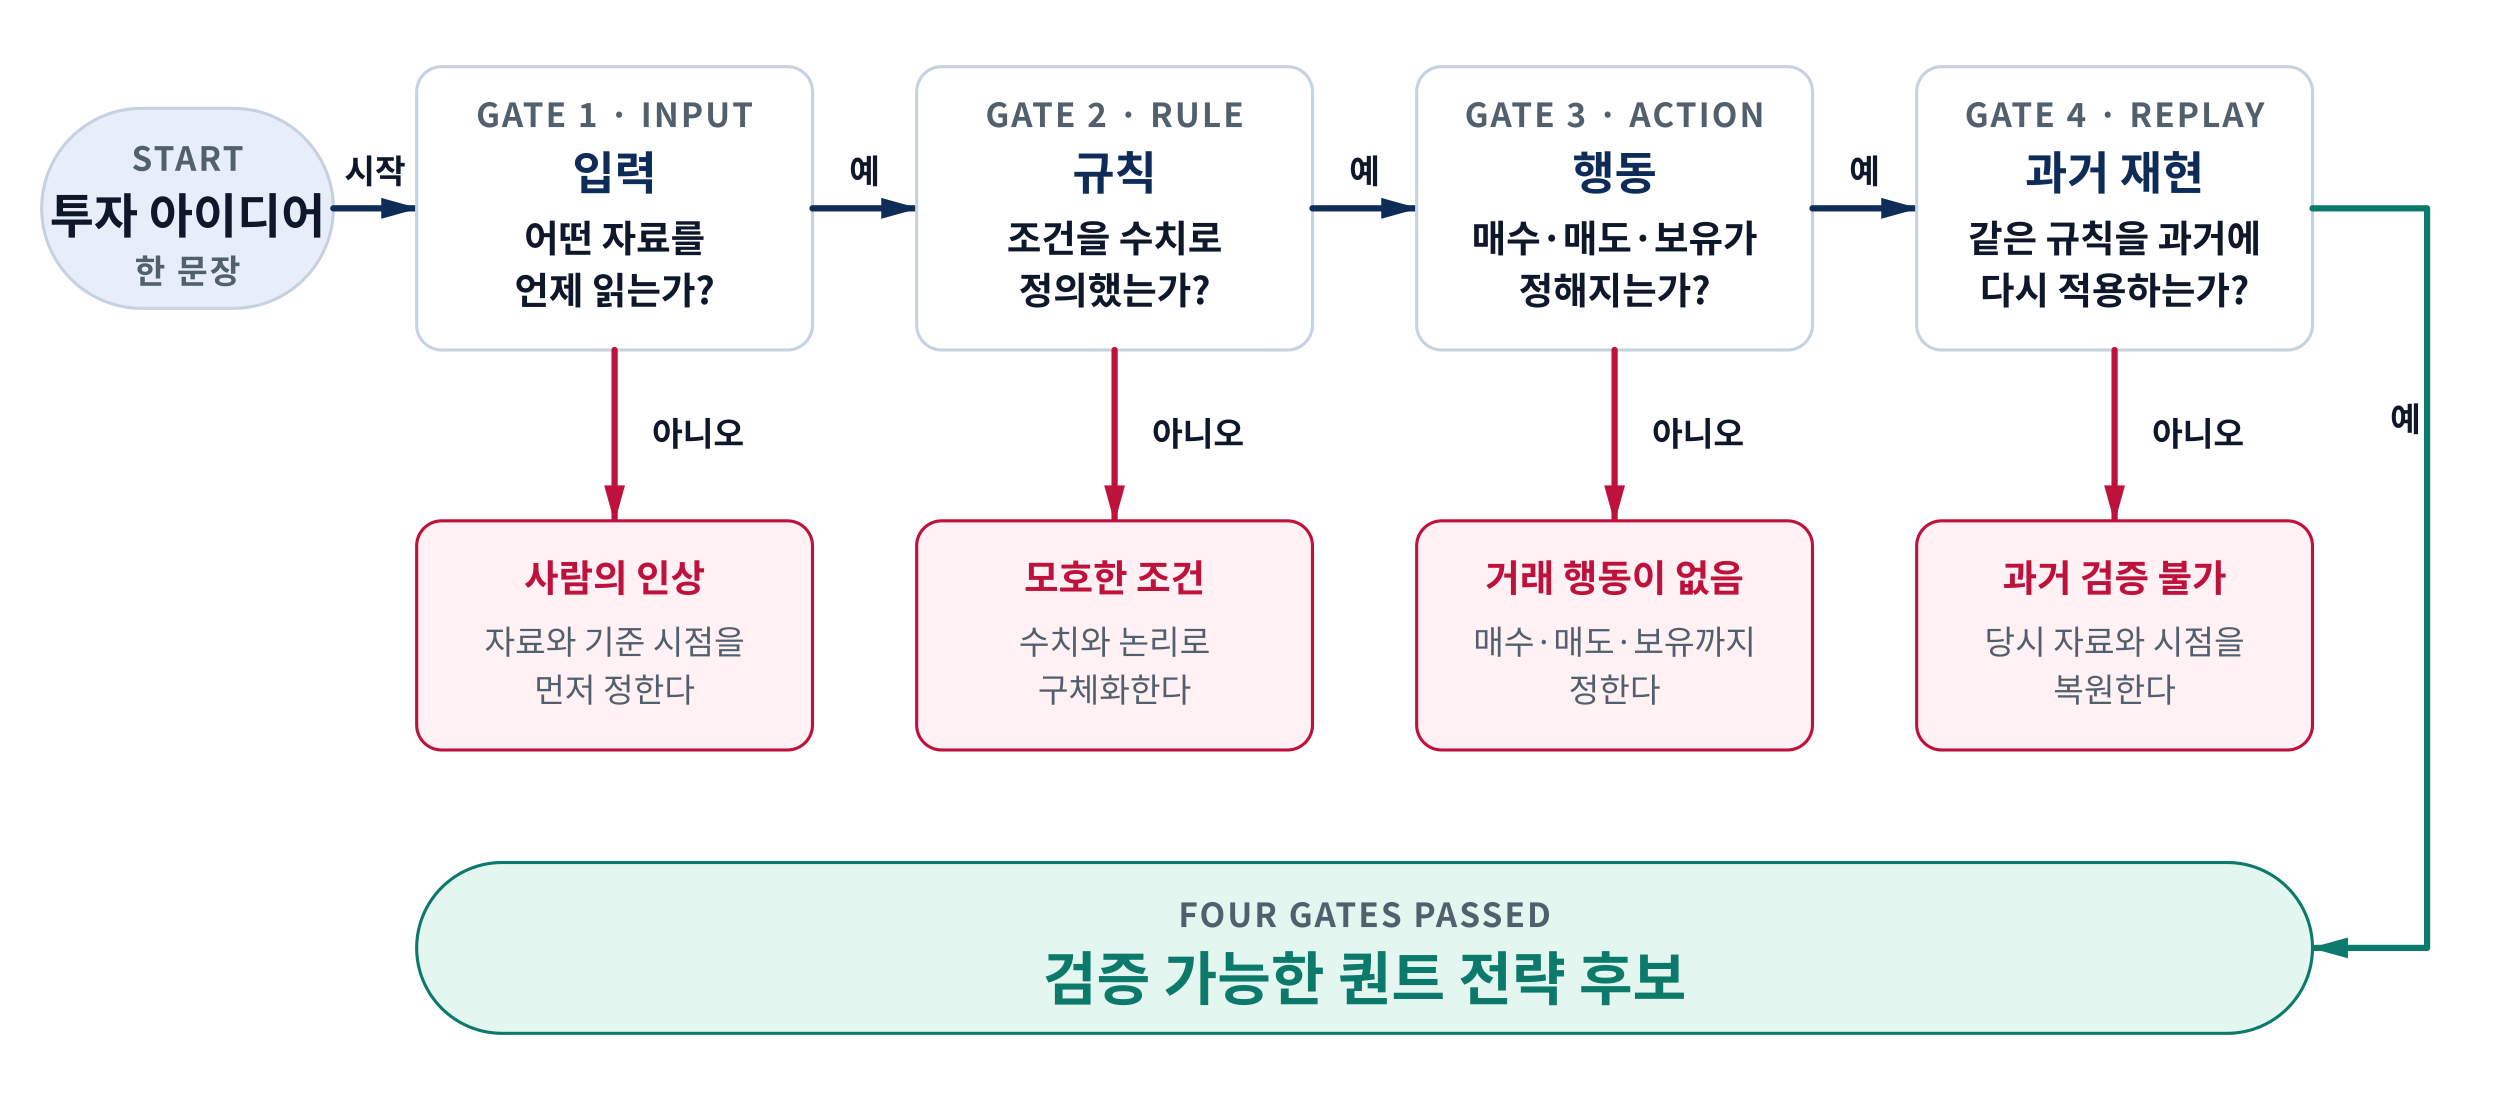
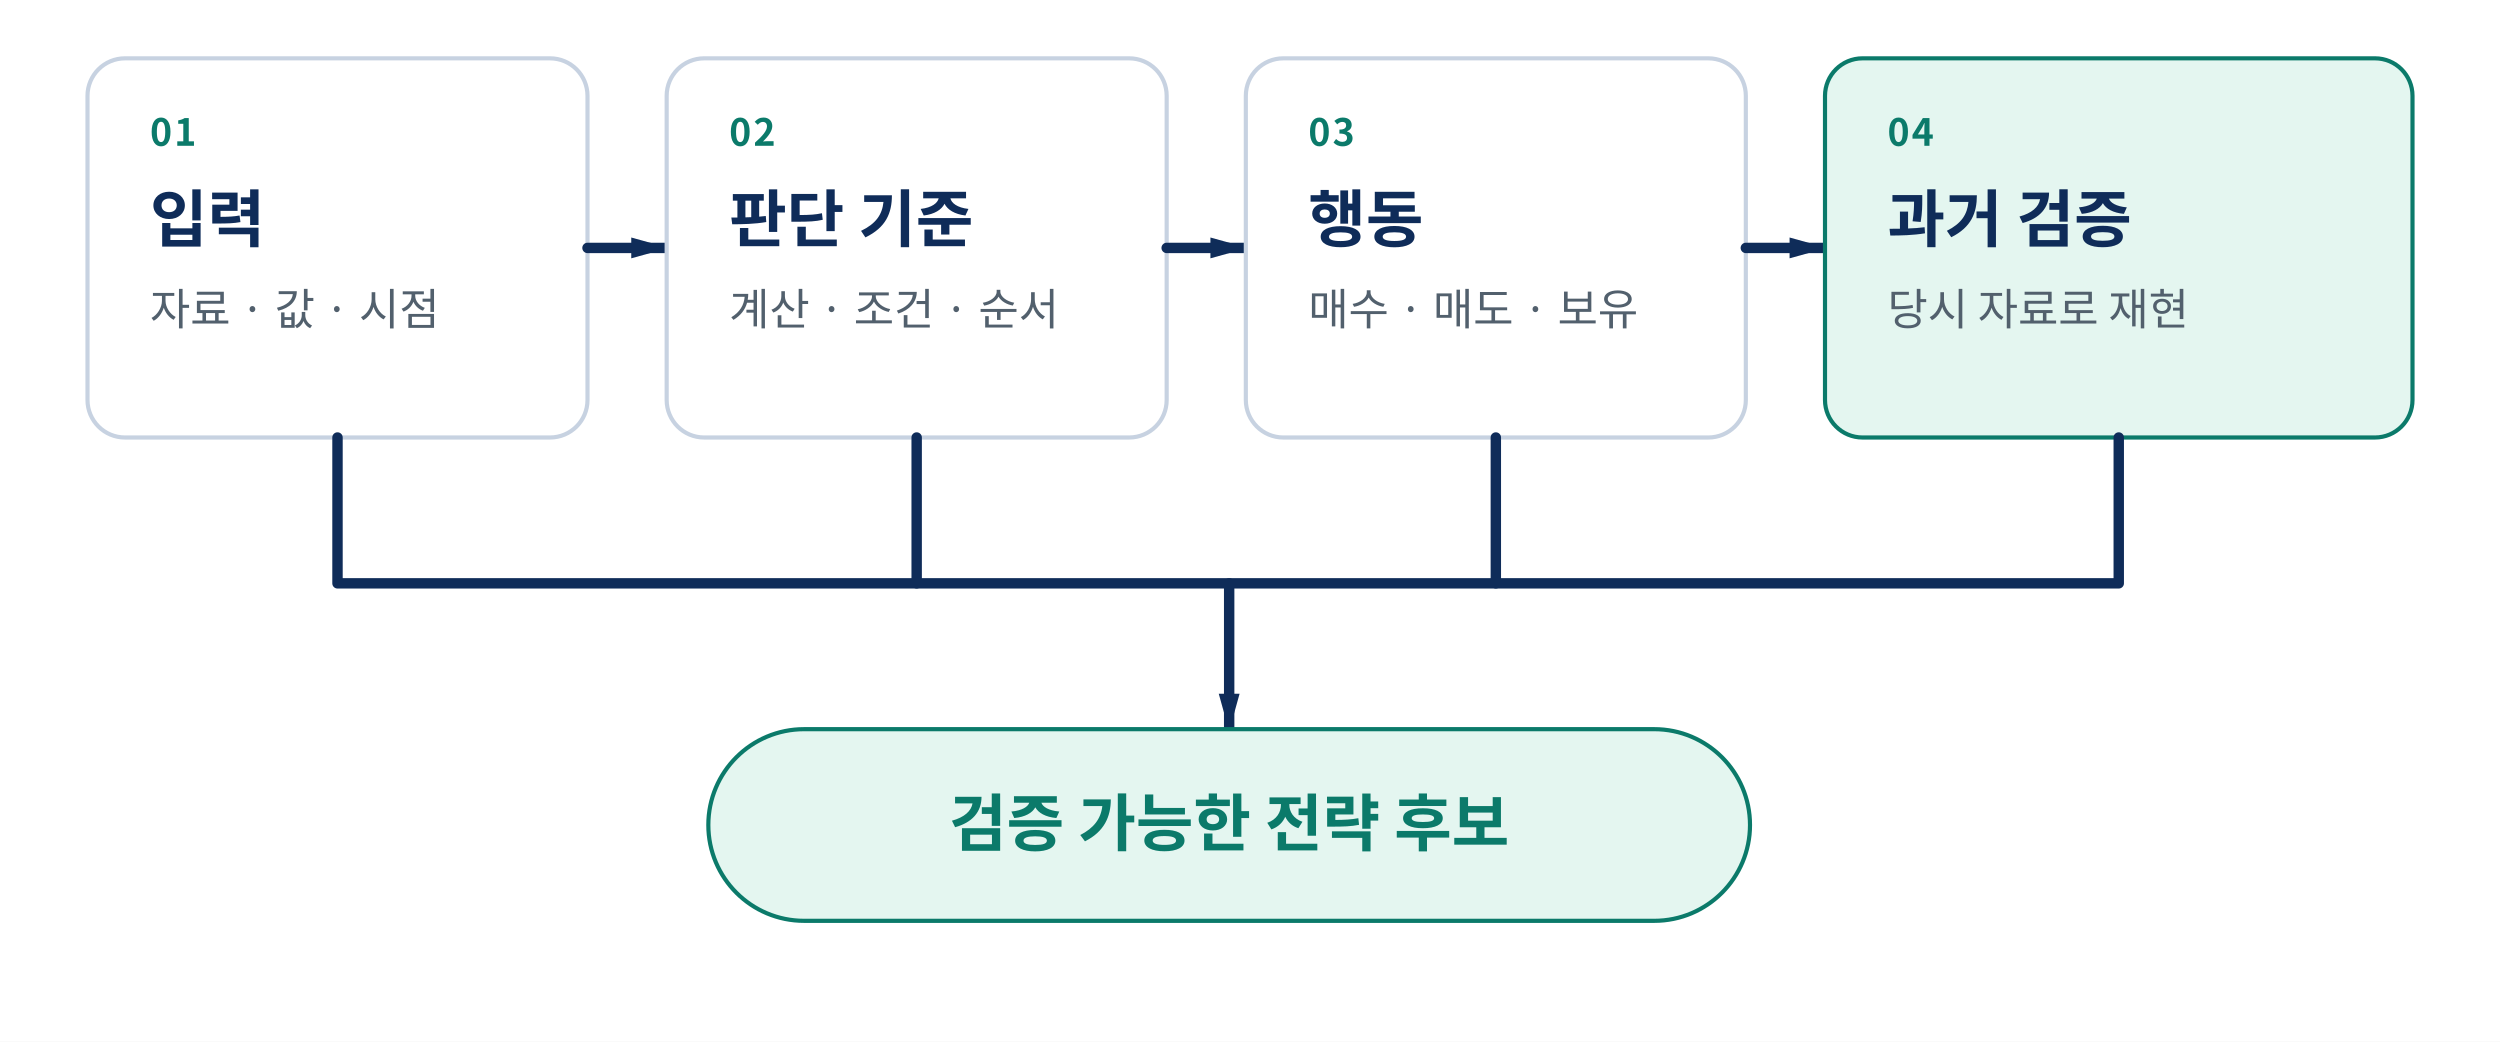
- <svg xmlns="http://www.w3.org/2000/svg" viewBox="0 0 1200 528" role="img" aria-labelledby="title desc">
+ <svg xmlns="http://www.w3.org/2000/svg" viewBox="0 0 1200 500" role="img" aria-labelledby="title desc">
  <defs>
-     <marker id="arrow-blue" markerUnits="userSpaceOnUse" viewBox="0 0 18 10" refX="17" refY="5" markerWidth="18" markerHeight="10" orient="auto">
+     <marker id="arrow" markerUnits="userSpaceOnUse" viewBox="0 0 18 10" refX="17" refY="5" markerWidth="18" markerHeight="10" orient="auto">
      <path d="M0 0L18 5L0 10Z" fill="#0F2C59" />
-     </marker>
-     <marker id="arrow-red" markerUnits="userSpaceOnUse" viewBox="0 0 18 10" refX="17" refY="5" markerWidth="18" markerHeight="10" orient="auto">
-       <path d="M0 0L18 5L0 10Z" fill="#BE123C" />
-     </marker>
-     <marker id="arrow-teal" markerUnits="userSpaceOnUse" viewBox="0 0 18 10" refX="17" refY="5" markerWidth="18" markerHeight="10" orient="auto">
-       <path d="M0 0L18 5L0 10Z" fill="#0B7A6A" />
    </marker>
    <style>
      text { font-family:"Noto Sans CJK KR","Noto Sans KR",sans-serif; fill:#0F172A; }
-       .eyebrow { font-size:16px; font-weight:700; letter-spacing:1px; fill:#52606D; }
-       .start { font-size:23px; font-weight:700; }
-       .gate-title { font-size:22px; font-weight:700; fill:#0F2C59; }
-       .question { font-size:18px; font-weight:600; }
-       .branch { font-size:16px; font-weight:700; paint-order:stroke fill; stroke:#FFFFFF; stroke-width:5px; stroke-linejoin:round; }
-       .repair-title { font-size:18px; font-weight:700; fill:#BE123C; }
-       .repair-body { font-size:16px; font-weight:500; fill:#52606D; }
-       .result { font-size:28px; font-weight:700; fill:#0B7A6A; }
-       .gate { fill:#FFFFFF; stroke:#C7D2E1; stroke-width:1.5; }
-       .repair { fill:#FFF1F4; stroke:#BE123C; stroke-width:1.5; }
-       .flow { fill:none; stroke:#0F2C59; stroke-width:3; stroke-linecap:round; stroke-linejoin:round; marker-end:url(#arrow-blue); }
-       .fail-flow { fill:none; stroke:#BE123C; stroke-width:3; stroke-linecap:round; marker-end:url(#arrow-red); }
-       .pass-flow { fill:none; stroke:#0B7A6A; stroke-width:3; stroke-linecap:round; stroke-linejoin:round; marker-end:url(#arrow-teal); }
+       .eyebrow { font-size:18px; font-weight:700; letter-spacing:1px; fill:#0B7A6A; }
+       .gate-title { font-size:30px; font-weight:700; fill:#0F2C59; }
+       .gate-body { font-size:21px; font-weight:400; fill:#52606D; }
+       .result { font-size:30px; font-weight:700; fill:#0B7A6A; }
+       .gate { fill:#FFFFFF; stroke:#C7D2E1; stroke-width:2; }
+       .gate-final { fill:#E4F6F0; stroke:#0B7A6A; stroke-width:2; }
+       .connector { fill:none; stroke:#0F2C59; stroke-width:5; stroke-linecap:round; stroke-linejoin:round; }
+       .arrow { fill:none; stroke:#0F2C59; stroke-width:5; stroke-linecap:round; marker-end:url(#arrow); }
    </style>
  </defs>
-   <rect width="1200" height="528" fill="#FFFFFF" />
-   <rect x="20" y="52" width="140" height="96" rx="48" fill="#E7EEF9" stroke="#C7D2E1" stroke-width="1.5" />
-   <text class="eyebrow" x="90" y="82" text-anchor="middle">START</text>
-   <text class="start" x="90" y="112" text-anchor="middle">투자 아이디어</text>
-   <text class="eyebrow" x="90" y="136" text-anchor="middle">한 문장</text>
-   <path class="flow" d="M160 100H200" />
-   <text class="branch" x="180" y="88" text-anchor="middle" fill="#0F2C59">시작</text>
+   <rect width="1200" height="500" fill="#FFFFFF" />
  <g>
-     <rect class="gate" x="200" y="32" width="190" height="136" rx="12" />
-     <text class="eyebrow" x="295" y="61" text-anchor="middle">GATE 1 · INPUT</text>
-     <text class="gate-title" x="295" y="91" text-anchor="middle">입력</text>
-     <text class="question" x="295" y="121" text-anchor="middle">어떤 자료를</text>
-     <text class="question" x="295" y="146" text-anchor="middle">언제 읽는가?</text>
-     <path class="fail-flow" d="M295 168V250" />
-     <text class="branch" x="313" y="214" fill="#BE123C">아니오</text>
-     <rect class="repair" x="200" y="250" width="190" height="110" rx="12" />
-     <text class="repair-title" x="295" y="284" text-anchor="middle">사람의 인상</text>
-     <text class="repair-body" x="295" y="314" text-anchor="middle">자료와 기준 시점을</text>
-     <text class="repair-body" x="295" y="337" text-anchor="middle">먼저 정한다</text>
+     <rect class="gate" x="42" y="28" width="240" height="182" rx="18" />
+     <text class="eyebrow" x="72" y="70">01</text>
+     <text class="gate-title" x="72" y="116">입력</text>
+     <text class="gate-body" x="72" y="156">자료 · 값 · 시점</text>
  </g>
-   <path class="flow" d="M390 100H440" />
-   <text class="branch" x="415" y="88" text-anchor="middle" fill="#0F2C59">예</text>
+   <path class="arrow" d="M282 119H320" />
  <g>
-     <rect class="gate" x="440" y="32" width="190" height="136" rx="12" />
-     <text class="eyebrow" x="535" y="61" text-anchor="middle">GATE 2 · RULE</text>
-     <text class="gate-title" x="535" y="91" text-anchor="middle">규칙</text>
-     <text class="question" x="535" y="121" text-anchor="middle">조건을 수치로</text>
-     <text class="question" x="535" y="146" text-anchor="middle">정의했는가?</text>
-     <path class="fail-flow" d="M535 168V250" />
-     <text class="branch" x="553" y="214" fill="#BE123C">아니오</text>
-     <rect class="repair" x="440" y="250" width="190" height="110" rx="12" />
-     <text class="repair-title" x="535" y="284" text-anchor="middle">모호한 조건</text>
-     <text class="repair-body" x="535" y="314" text-anchor="middle">수치와 논리로</text>
-     <text class="repair-body" x="535" y="337" text-anchor="middle">구체화한다</text>
+     <rect class="gate" x="320" y="28" width="240" height="182" rx="18" />
+     <text class="eyebrow" x="350" y="70">02</text>
+     <text class="gate-title" x="350" y="116">판단 기준</text>
+     <text class="gate-body" x="350" y="156">계산 · 조건 · 순서</text>
  </g>
-   <path class="flow" d="M630 100H680" />
-   <text class="branch" x="655" y="88" text-anchor="middle" fill="#0F2C59">예</text>
+   <path class="arrow" d="M560 119H598" />
  <g>
-     <rect class="gate" x="680" y="32" width="190" height="136" rx="12" />
-     <text class="eyebrow" x="775" y="61" text-anchor="middle">GATE 3 · ACTION</text>
-     <text class="gate-title" x="775" y="91" text-anchor="middle">행동</text>
-     <text class="question" x="775" y="121" text-anchor="middle">매수·매도·보유가</text>
-     <text class="question" x="775" y="146" text-anchor="middle">정해지는가?</text>
-     <path class="fail-flow" d="M775 168V250" />
-     <text class="branch" x="793" y="214" fill="#BE123C">아니오</text>
-     <rect class="repair" x="680" y="250" width="190" height="110" rx="12" />
-     <text class="repair-title" x="775" y="284" text-anchor="middle">거래 행동이 없음</text>
-     <text class="repair-body" x="775" y="314" text-anchor="middle">매수·매도·보유까지</text>
-     <text class="repair-body" x="775" y="337" text-anchor="middle">정한다</text>
+     <rect class="gate" x="598" y="28" width="240" height="182" rx="18" />
+     <text class="eyebrow" x="628" y="70">03</text>
+     <text class="gate-title" x="628" y="116">행동</text>
+     <text class="gate-body" x="628" y="156">매수 · 매도 · 보유</text>
  </g>
-   <path class="flow" d="M870 100H920" />
-   <text class="branch" x="895" y="88" text-anchor="middle" fill="#0F2C59">예</text>
+   <path class="arrow" d="M838 119H876" />
  <g>
-     <rect class="gate" x="920" y="32" width="190" height="136" rx="12" />
-     <text class="eyebrow" x="1015" y="61" text-anchor="middle">GATE 4 · REPLAY</text>
-     <text class="gate-title" x="1015" y="91" text-anchor="middle">과거 재현</text>
-     <text class="question" x="1015" y="121" text-anchor="middle">같은 규칙을 과거에</text>
-     <text class="question" x="1015" y="146" text-anchor="middle">다시 적용하는가?</text>
-     <path class="fail-flow" d="M1015 168V250" />
-     <text class="branch" x="1033" y="214" fill="#BE123C">아니오</text>
-     <rect class="repair" x="920" y="250" width="190" height="110" rx="12" />
-     <text class="repair-title" x="1015" y="284" text-anchor="middle">과거 검증 불가</text>
-     <text class="repair-body" x="1015" y="314" text-anchor="middle">당시 자료와 시점을</text>
-     <text class="repair-body" x="1015" y="337" text-anchor="middle">복원한다</text>
+     <rect class="gate-final" x="876" y="28" width="282" height="182" rx="18" />
+     <text class="eyebrow" x="906" y="70">04</text>
+     <text class="gate-title" x="906" y="116">과거 검증</text>
+     <text class="gate-body" x="906" y="156">당시 자료로 재현</text>
  </g>
-   <path class="pass-flow" d="M1110 100H1165V455H1110" />
-   <text class="branch" x="1162" y="207" text-anchor="end" fill="#0B7A6A">예</text>
-   <rect x="200" y="414" width="910" height="82" rx="41" fill="#E4F6F0" stroke="#0B7A6A" stroke-width="1.5" />
-   <text class="eyebrow" x="655" y="445" text-anchor="middle" fill="#0B7A6A">FOUR GATES PASSED</text>
-   <text class="result" x="655" y="480" text-anchor="middle">검증 가능한 퀀트 전략 후보</text>
+   <path class="connector" d="M162 210V280H1017V210" />
+   <path class="connector" d="M440 210V280" />
+   <path class="connector" d="M718 210V280" />
+   <path class="arrow" d="M590 280V350" />
+   <rect x="340" y="350" width="500" height="92" rx="46" fill="#E4F6F0" stroke="#0B7A6A" stroke-width="2" />
+   <text class="result" x="590" y="406" text-anchor="middle">검증 가능한 전략 후보</text>
</svg>
